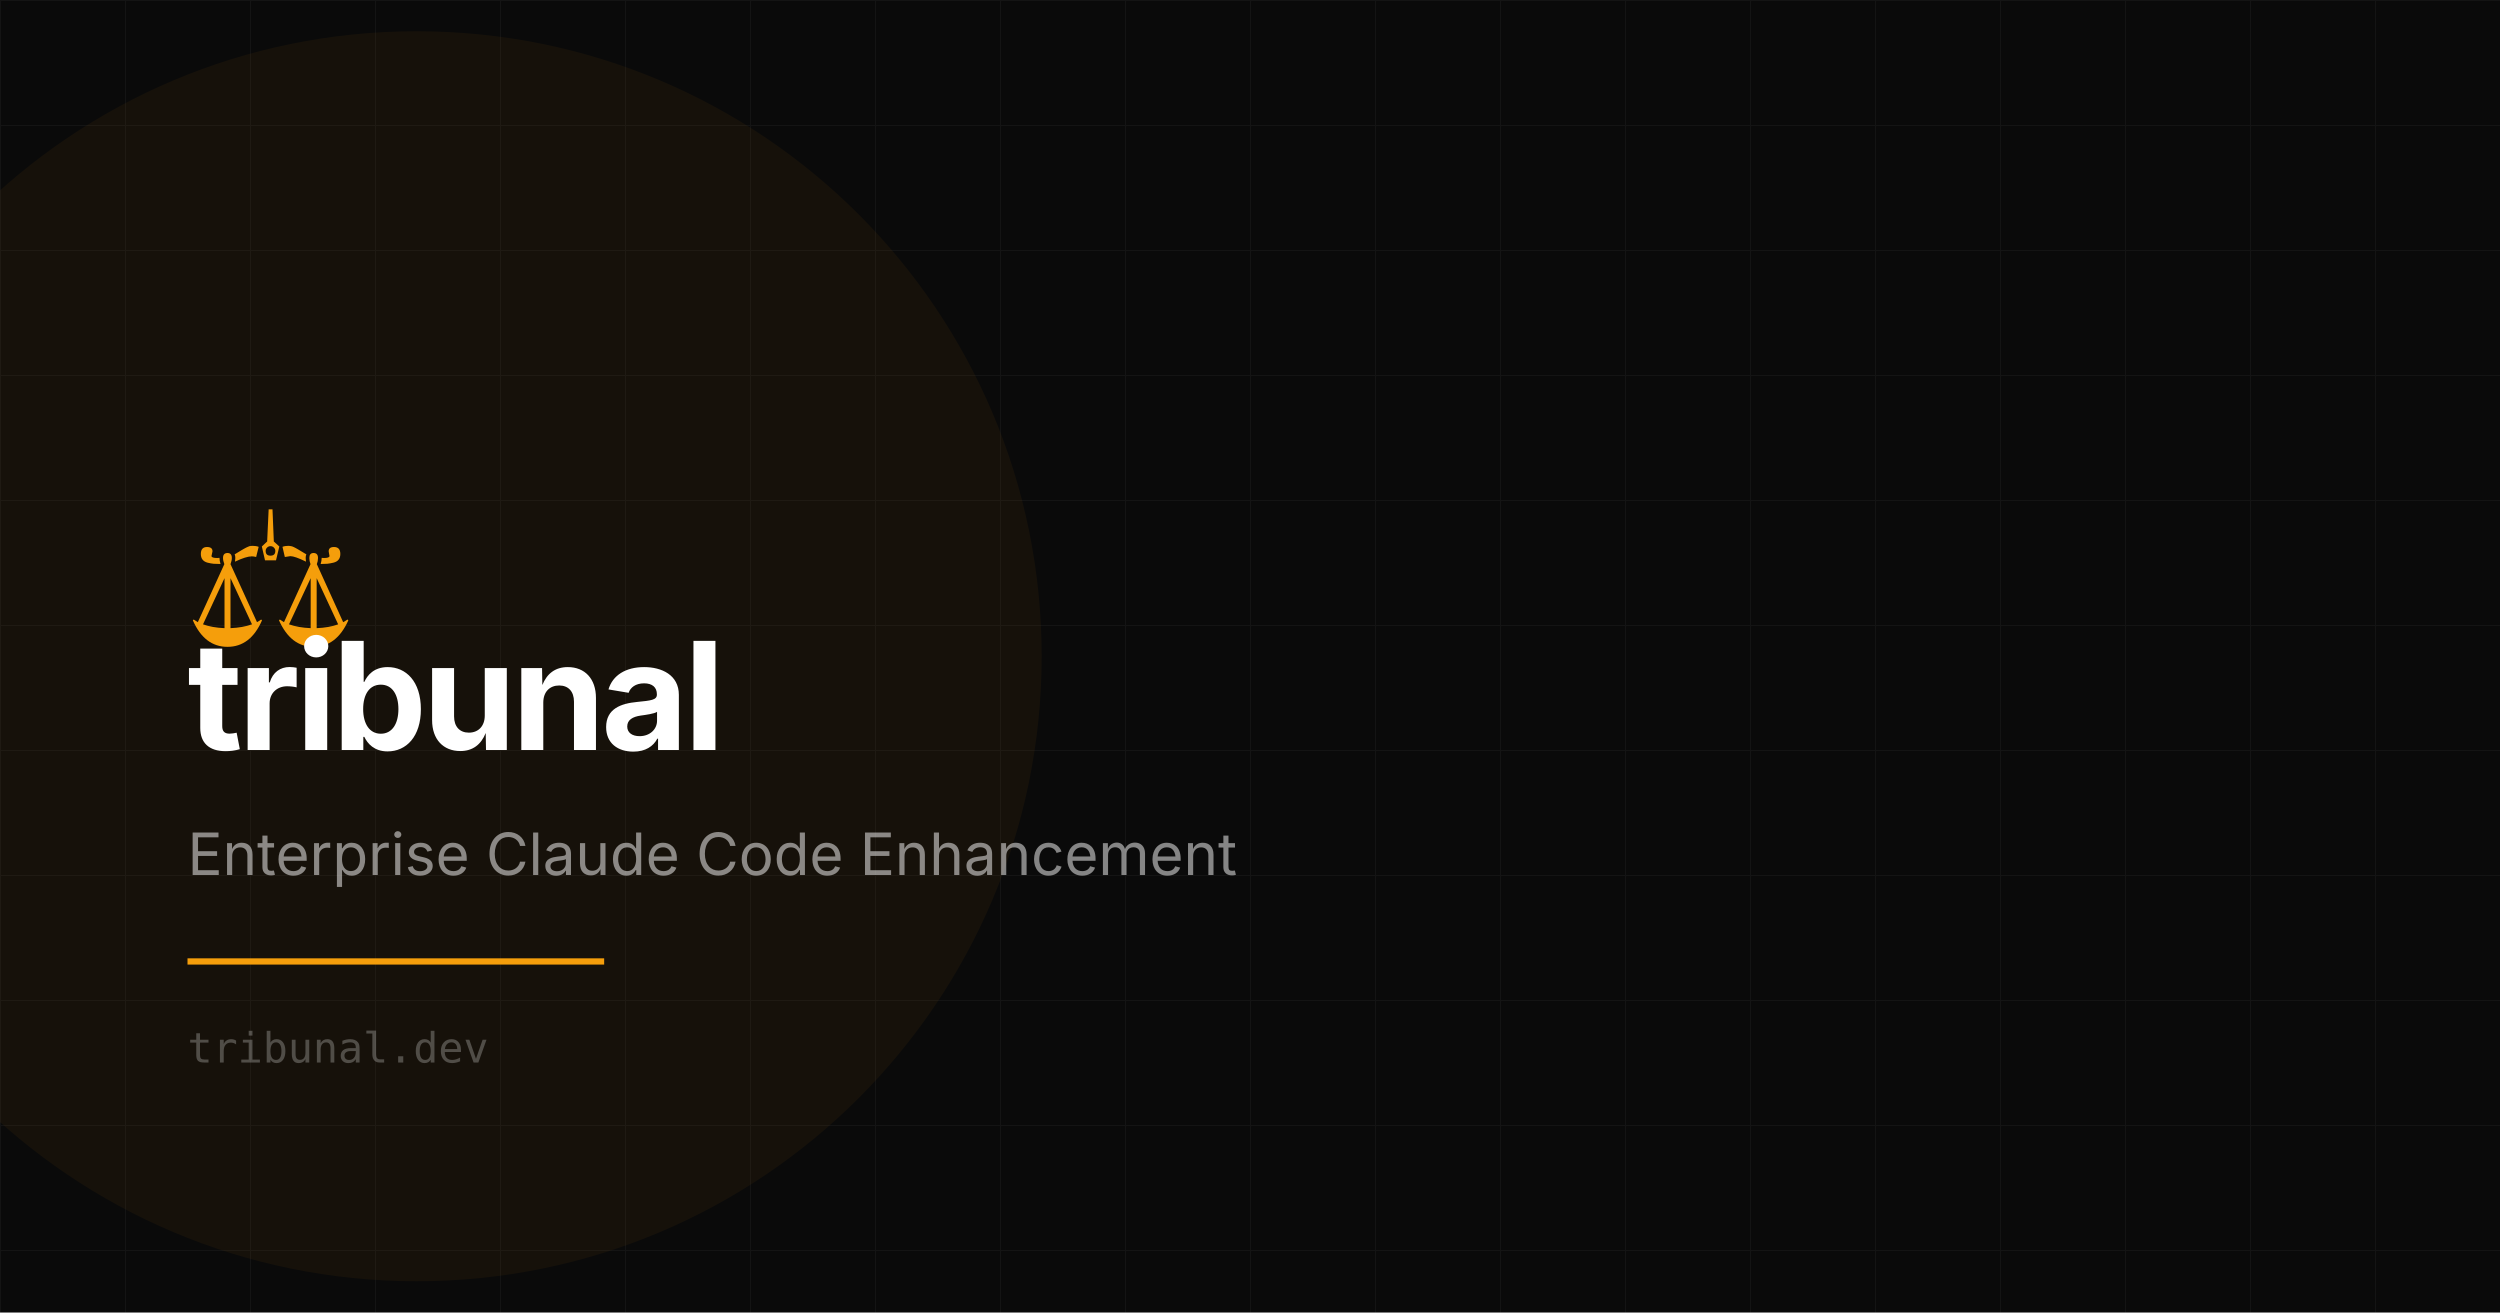
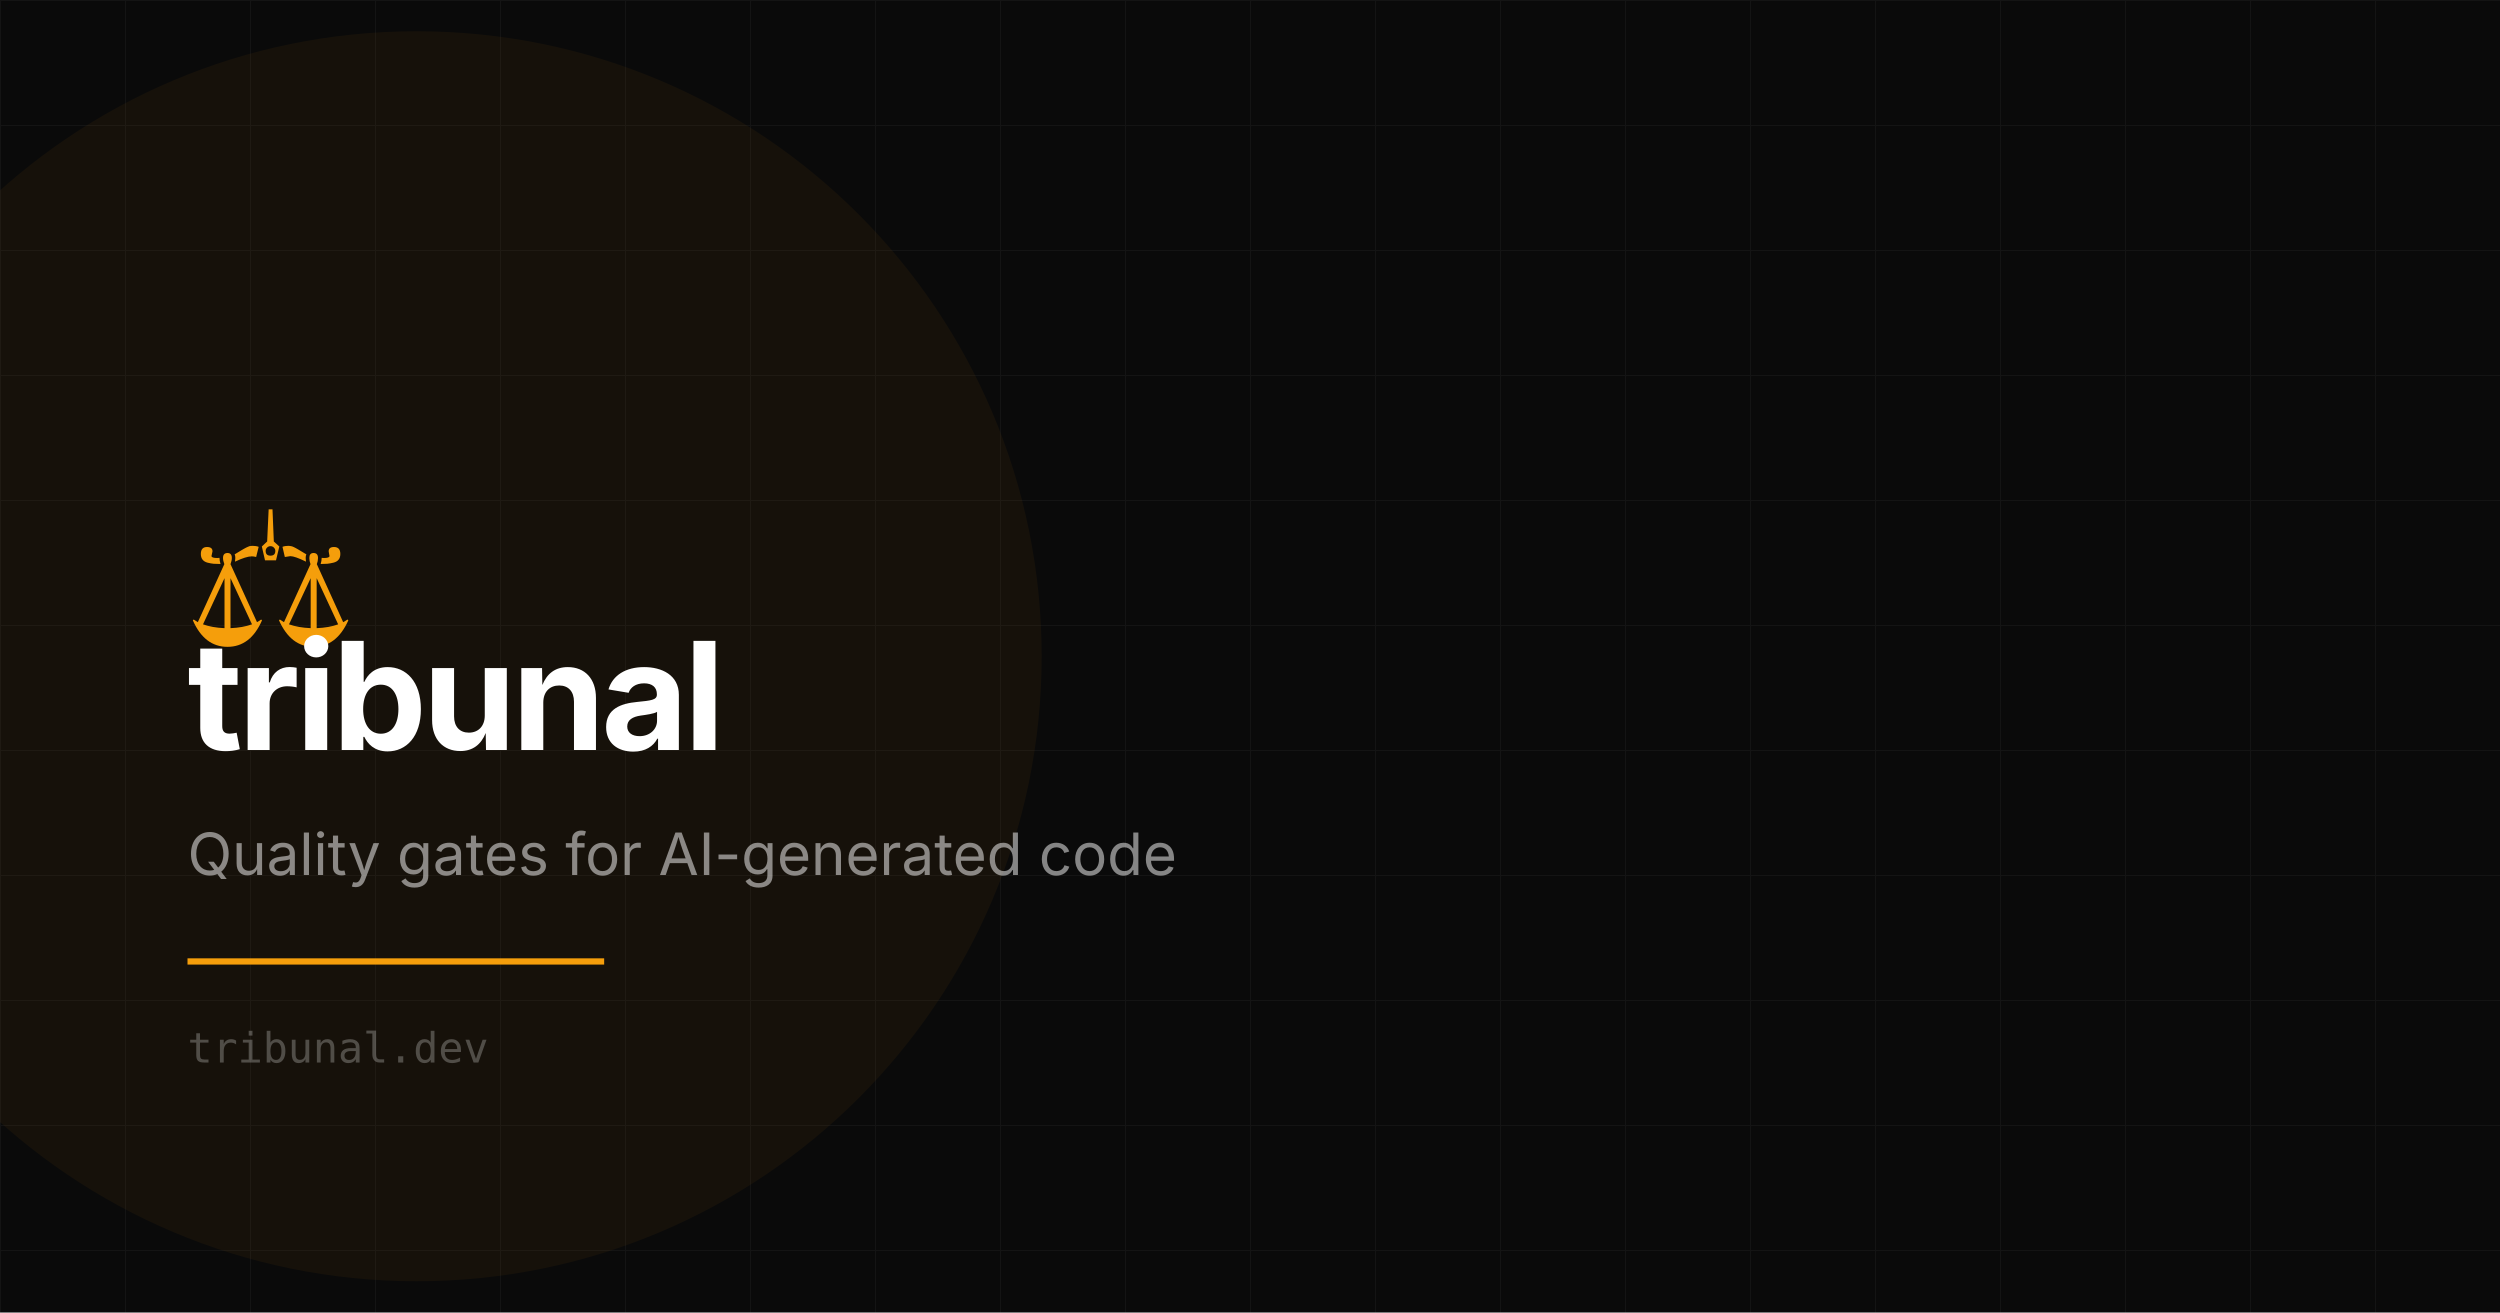
<svg xmlns="http://www.w3.org/2000/svg" width="1200" height="630" viewBox="0 0 1200 630" fill="none">
  <rect width="1200" height="630" fill="#0a0a0a" />
  <defs>
    <pattern id="grid" width="60" height="60" patternUnits="userSpaceOnUse">
      <path d="M 60 0 L 0 0 0 60" fill="none" stroke="rgba(255,255,255,0.04)" stroke-width="1" />
    </pattern>
  </defs>
  <rect width="1200" height="630" fill="url(#grid)" />
  <circle cx="200" cy="315" r="300" fill="rgba(245,158,11,0.05)" />
  <text x="90" y="300" font-size="80" fill="#f59e0b">⚖</text>
  <text x="90" y="360" font-family="-apple-system, BlinkMacSystemFont, sans-serif" font-size="72" font-weight="700" fill="white" letter-spacing="-2">tribunal</text>
-   <text x="90" y="420" font-family="-apple-system, BlinkMacSystemFont, sans-serif" font-size="28" fill="rgba(255,255,255,0.5)">Enterprise Claude Code Enhancement</text>
+   <text x="90" y="420" font-family="-apple-system, BlinkMacSystemFont, sans-serif" font-size="28" fill="rgba(255,255,255,0.5)">Quality gates for AI-generated code</text>
  <rect x="90" y="460" width="200" height="3" fill="#f59e0b" />
  <text x="90" y="510" font-family="monospace" font-size="20" fill="rgba(255,255,255,0.25)">tribunal.dev</text>
</svg>
